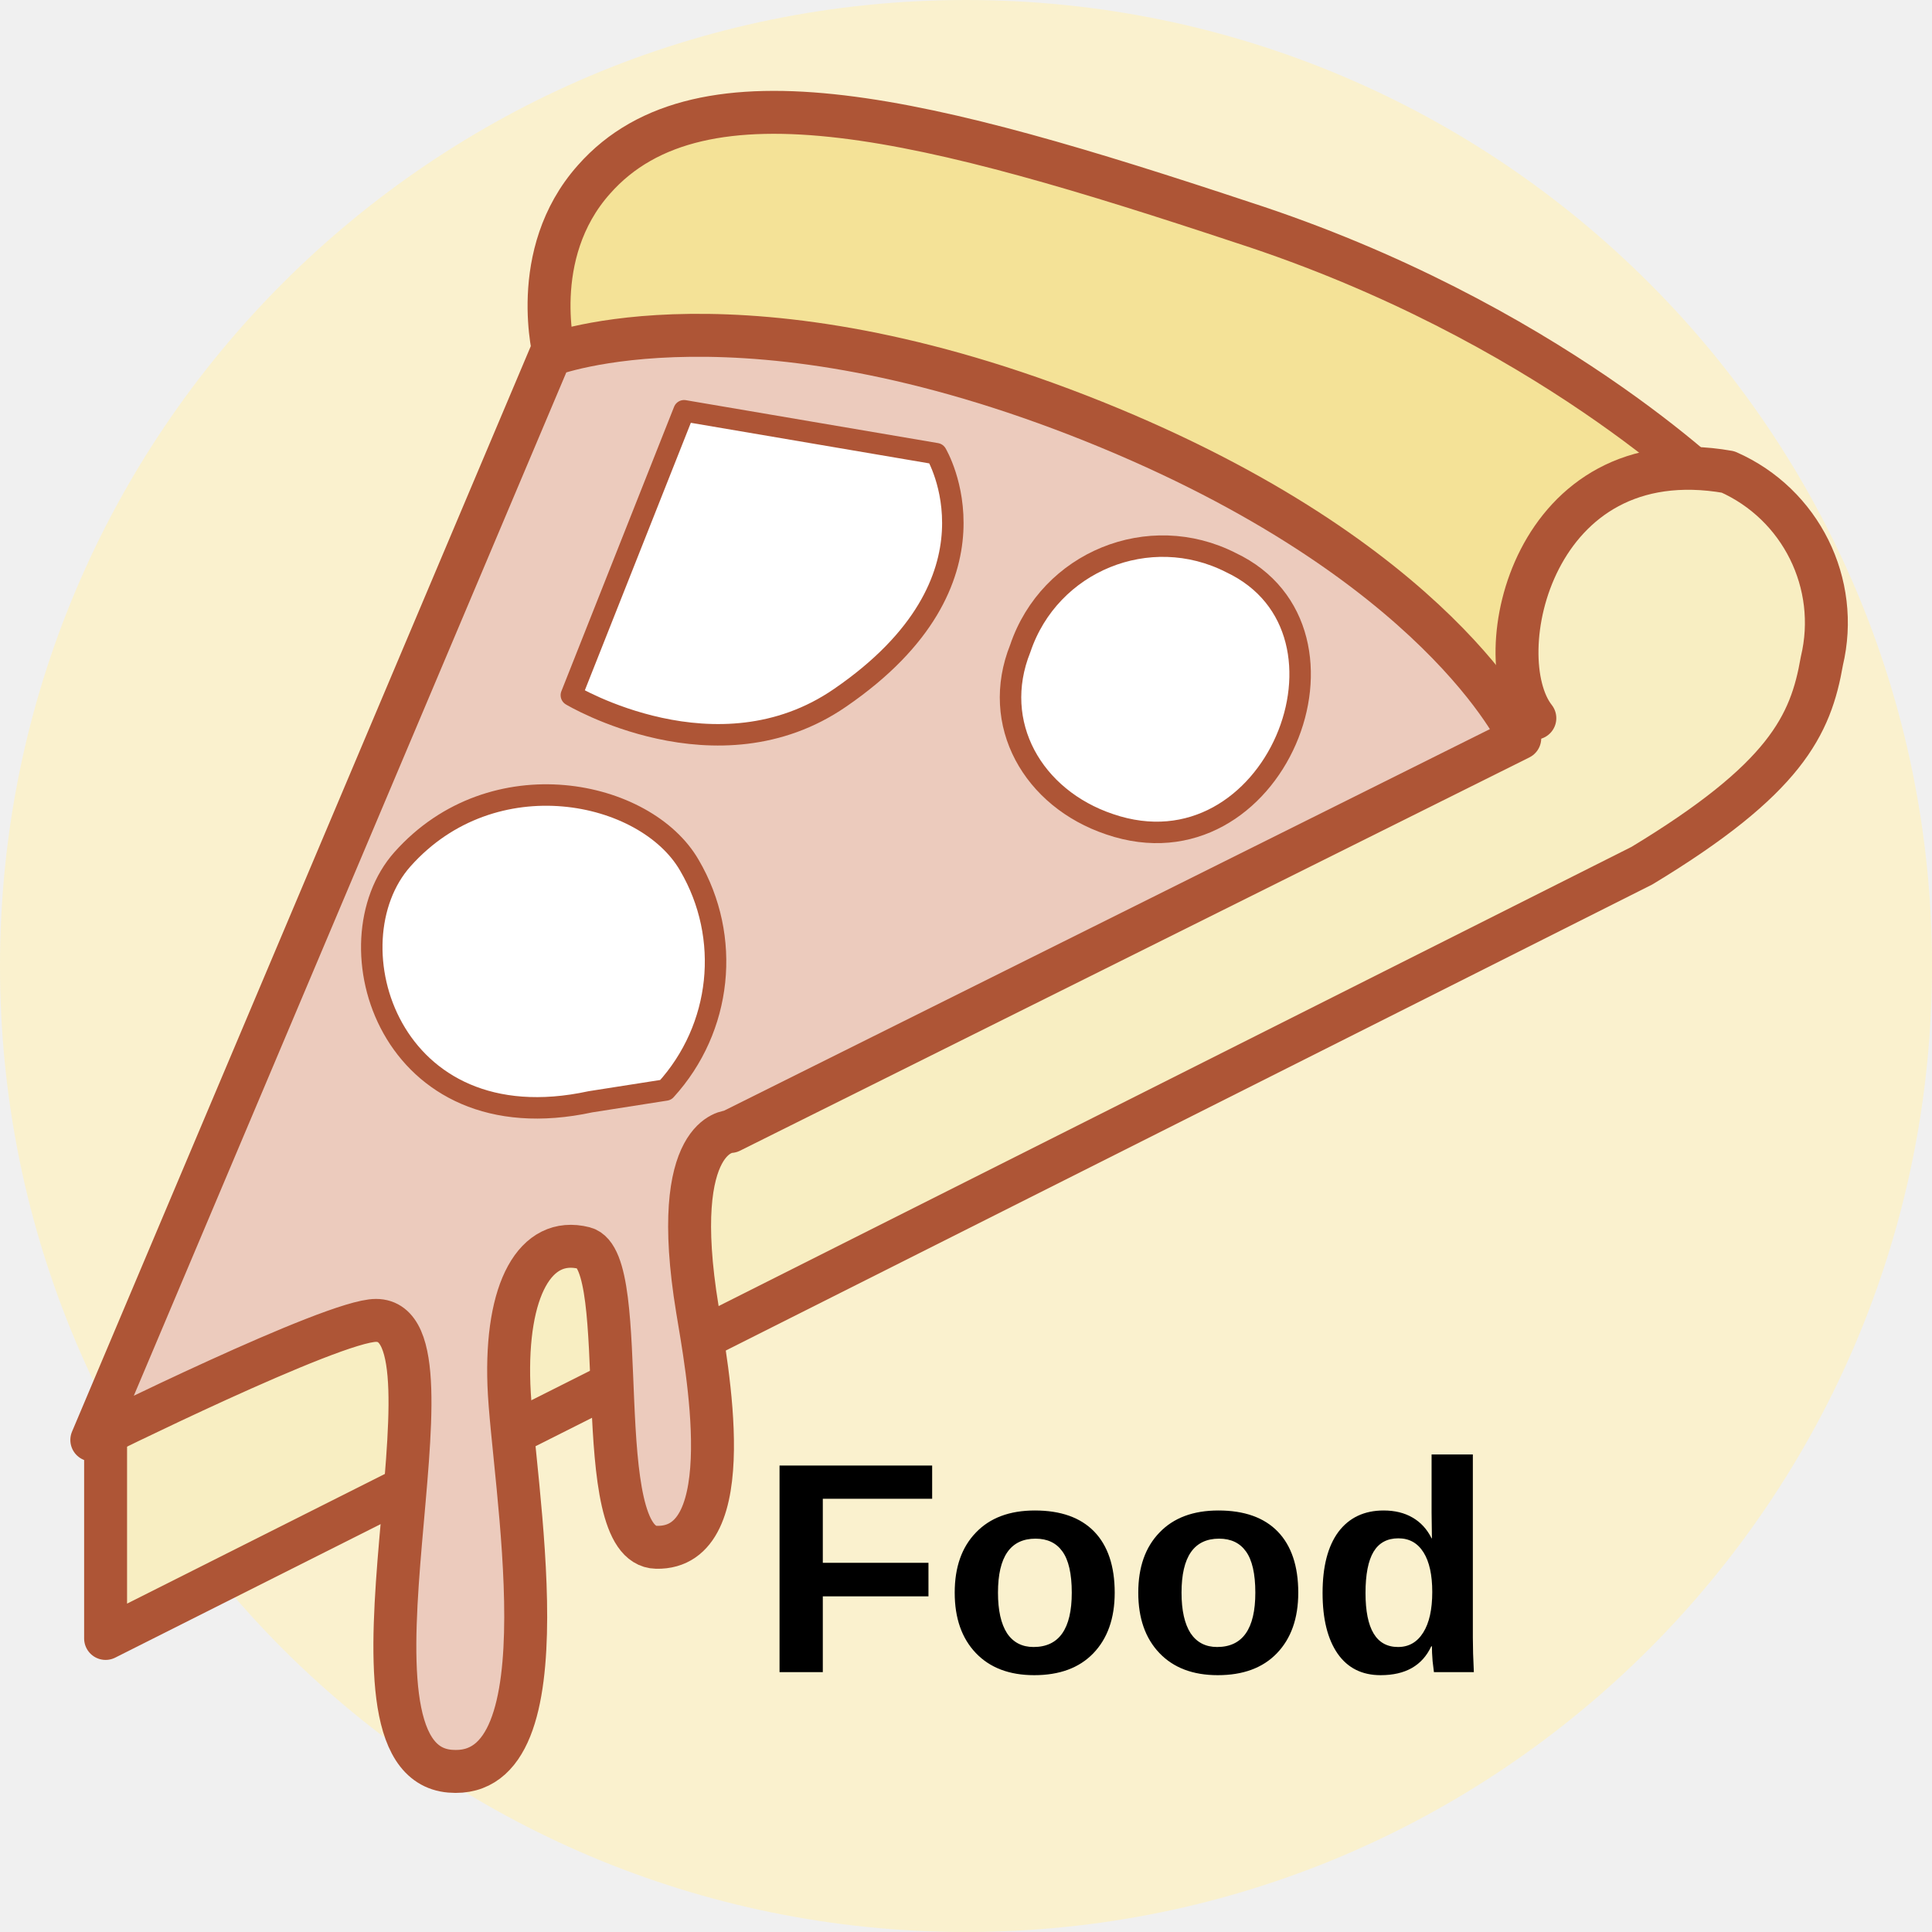
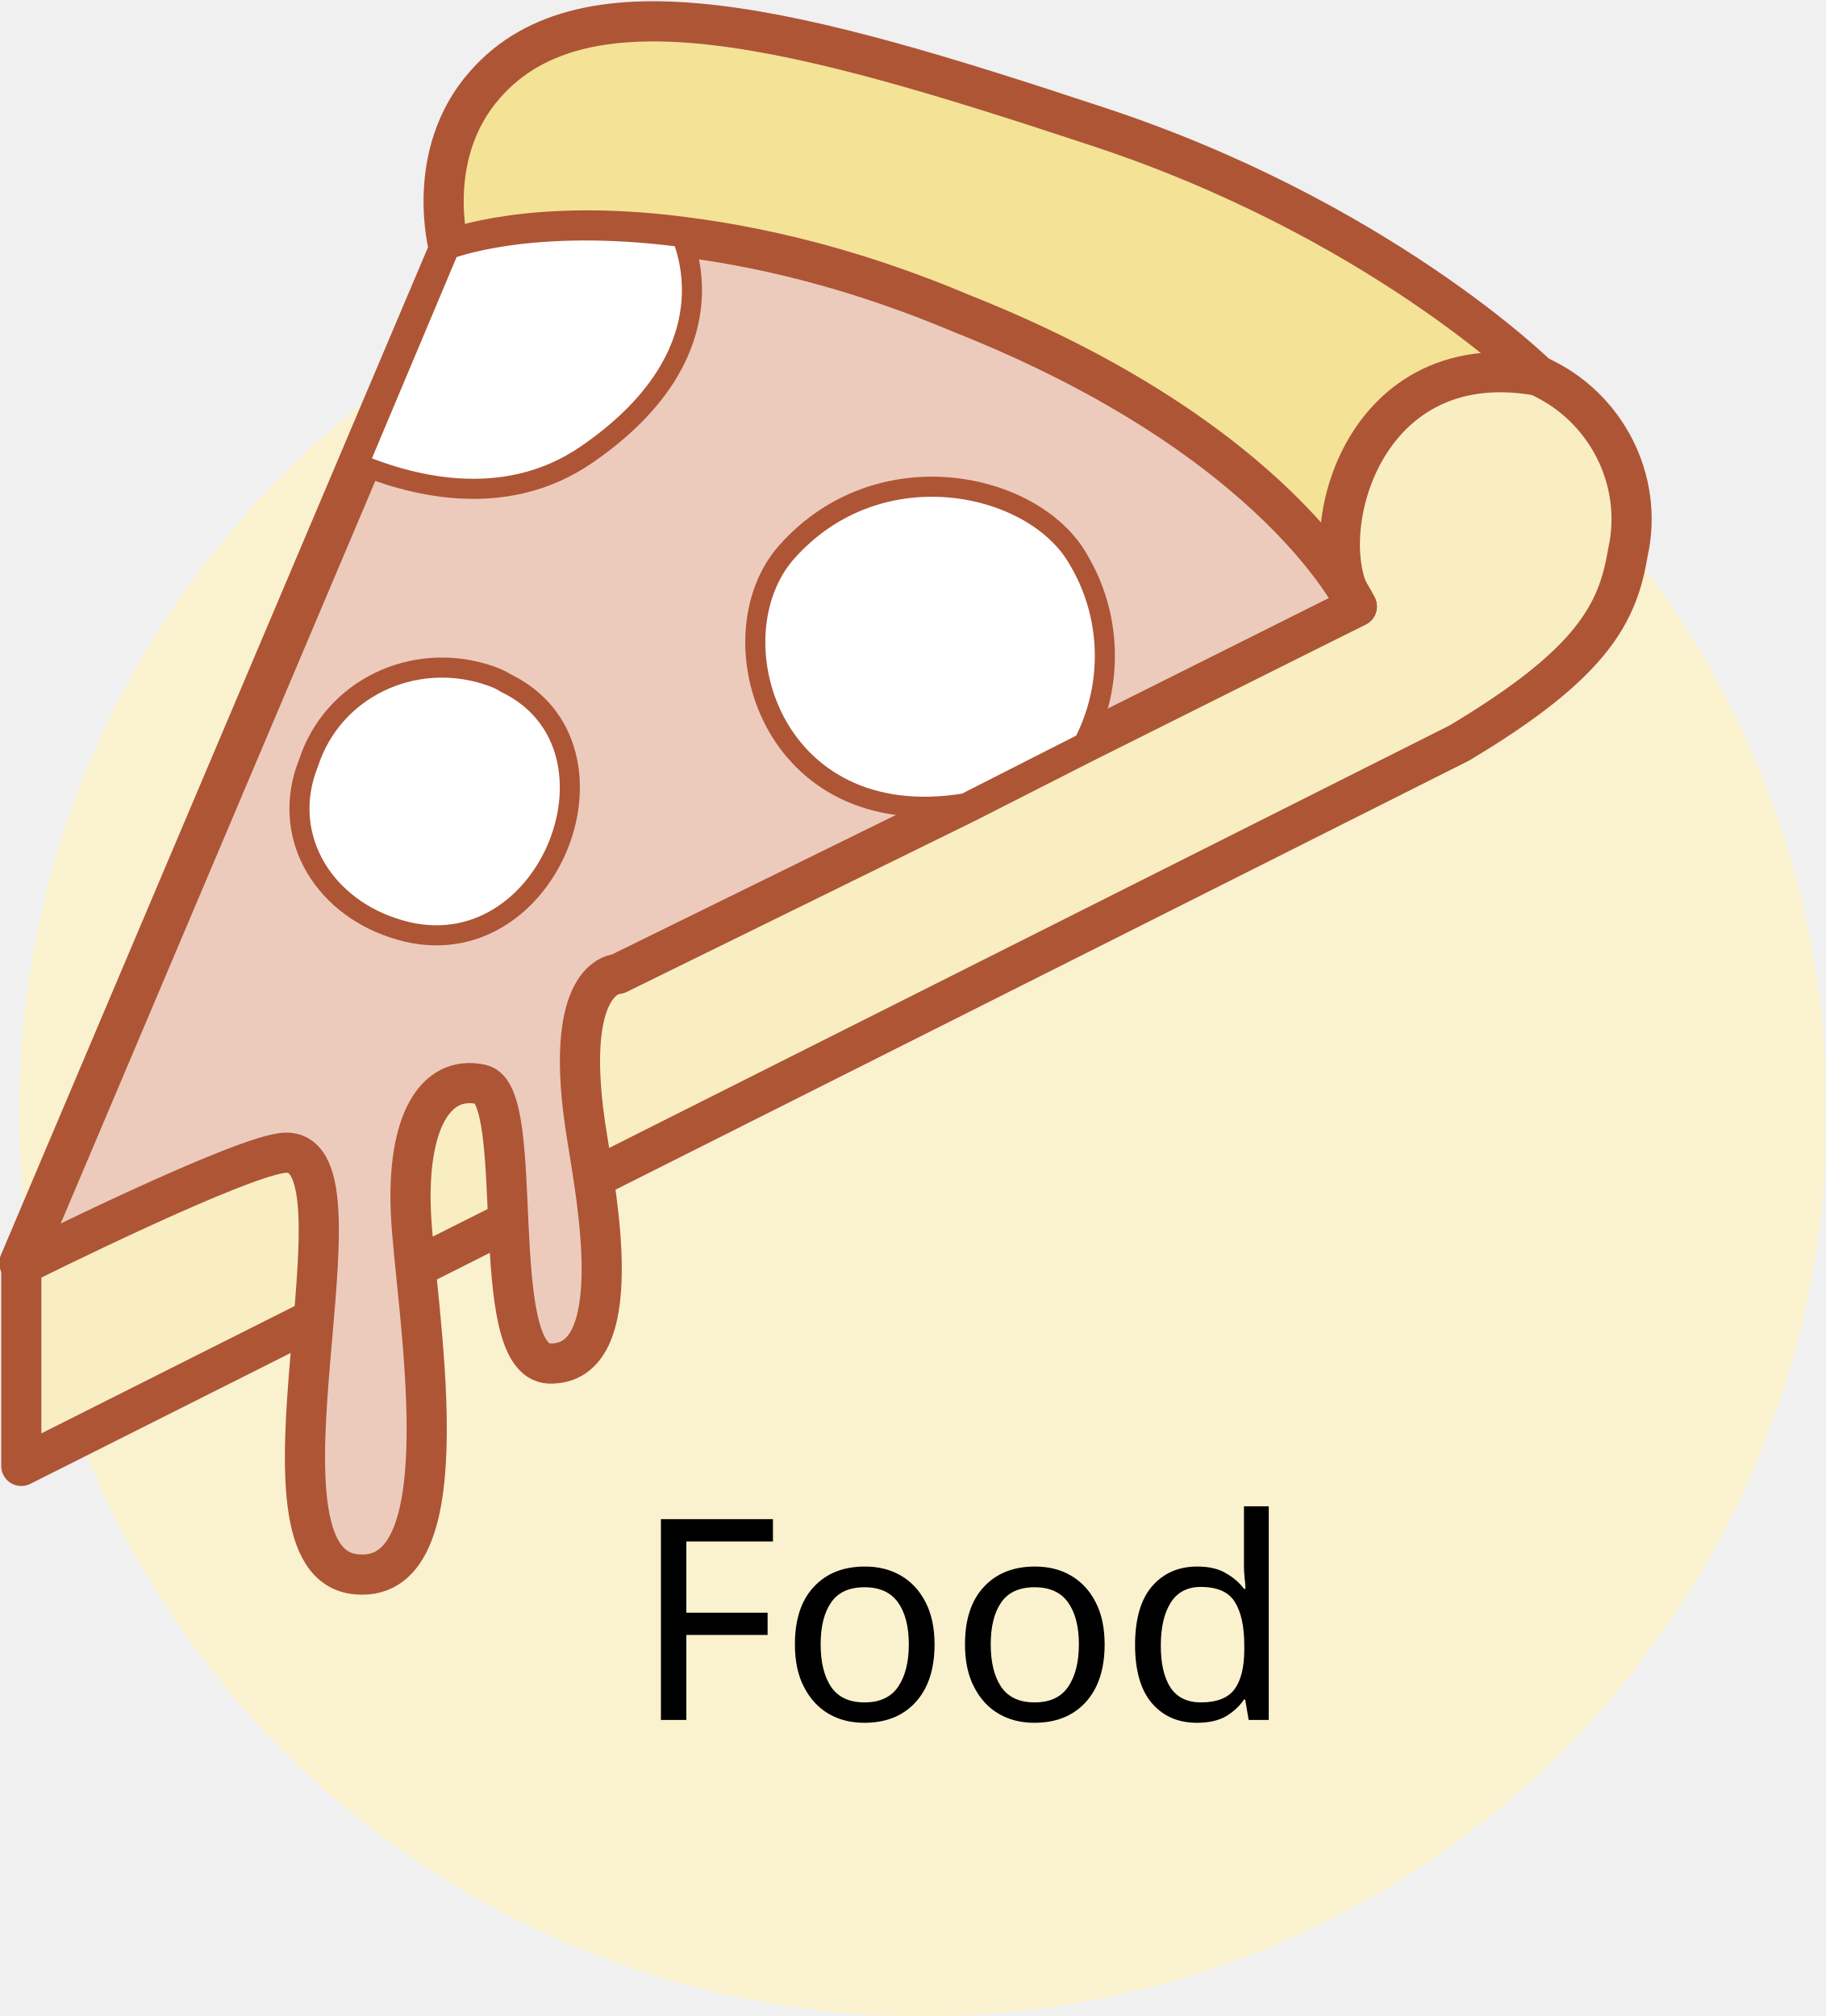
- <svg xmlns="http://www.w3.org/2000/svg" viewBox="18.772 24.878 90 90" width="90" height="90">
-   <defs>
-     <style>.cls-1,.cls-15{fill:#eccbbd;}.cls-1,.cls-10,.cls-11,.cls-12,.cls-13,.cls-14,.cls-17,.cls-18,.cls-19,.cls-20,.cls-21,.cls-22,.cls-23,.cls-24,.cls-25,.cls-28,.cls-29,.cls-3,.cls-30,.cls-31,.cls-32,.cls-6,.cls-7,.cls-8{stroke:#ae5536;}.cls-1,.cls-10,.cls-11,.cls-12,.cls-13,.cls-14,.cls-17,.cls-18,.cls-20,.cls-21,.cls-22,.cls-23,.cls-24,.cls-25,.cls-28,.cls-29,.cls-3,.cls-30,.cls-31,.cls-32,.cls-33,.cls-6,.cls-7,.cls-8{stroke-linecap:round;}.cls-1,.cls-10,.cls-11,.cls-12,.cls-13,.cls-14,.cls-17,.cls-18,.cls-19,.cls-20,.cls-21,.cls-22,.cls-23,.cls-24,.cls-25,.cls-28,.cls-29,.cls-3,.cls-30,.cls-31,.cls-32,.cls-33,.cls-6,.cls-8{stroke-linejoin:round;}.cls-1,.cls-10,.cls-12,.cls-13,.cls-14,.cls-18,.cls-19,.cls-20,.cls-25,.cls-3,.cls-30,.cls-31,.cls-32,.cls-6,.cls-8{stroke-width:2px;}.cls-11,.cls-18,.cls-2,.cls-7{fill:none;}.cls-17,.cls-3,.cls-9{fill:#fff;}.cls-4{fill:#e5f3ea;}.cls-5{fill:#faf1ce;}.cls-6{fill:#f0f7f9;}.cls-7{stroke-miterlimit:10;}.cls-8{fill:#f6e6a7;}.cls-10{fill:#e3ecc1;}.cls-12{fill:#d5a696;}.cls-13{fill:#f4e297;}.cls-14{fill:#f8eec2;}.cls-16{clip-path:url(#clip-path);}.cls-19{fill:#f3e0d8;}.cls-20{fill:#e0eef2;}.cls-21{fill:#d4e9ed;}.cls-22{fill:#efd4c9;}.cls-23{fill:#e0eabb;}.cls-24{fill:#f8ecba;}.cls-25{fill:#f1d9d0;}.cls-26{clip-path:url(#clip-path-2);}.cls-27{clip-path:url(#clip-path-3);}.cls-28{fill:#cae3e9;}.cls-29{fill:#ebf4f7;}.cls-30{fill:#ebd4cd;}.cls-31{fill:#b5d8e1;}.cls-32{fill:#e3b4a1;}.cls-33{fill:#b6d391;stroke:#5e7658;}.cls-34,.cls-35{font-size:14px;font-family:Arial-BoldMT, Arial;font-weight:700;}.cls-35{fill:#5e7658;}</style>
-   </defs>
-   <circle class="cls-5" cx="63.772" cy="69.878" r="45" transform="matrix(1, 0, 0, 1, 0, 0)" />
-   <path class="cls-13" d="M 98.873 47.826 C 95.873 56.626 92.073 57.826 89.873 59.296 L 23.243 92.006 L 44.613 41.476 C 44.613 41.476 43.323 36.736 46.443 33.236 C 51.443 27.576 62.173 30.436 76.653 35.236 C 90.833 39.826 98.873 47.826 98.873 47.826 Z" transform="matrix(1, 0, 0, 1, 0, 0)" />
-   <path class="cls-14" d="M 90.271 58.333 C 88.011 55.463 90.151 45.263 99.271 46.863 C 102.663 48.36 104.502 52.067 103.641 55.673 C 103.121 58.673 101.941 61.163 95.261 65.203 L 23.691 101.203 L 23.691 91.003 L 90.221 58.323" transform="matrix(1, 0, 0, 1, 0, 0)" />
-   <path id="_Zuschneidungspfad_2" data-name="&lt;Zuschneidungspfad&gt;" class="cls-15" d="M 23.728 91.279 L 45.088 40.739 C 45.088 40.739 54.028 37.259 70.418 43.839 C 86.508 50.309 90.248 58.589 90.248 58.589 L 53.478 76.909 C 53.478 76.909 50.578 76.909 51.938 85.189 C 52.358 87.769 54.028 96.369 50.028 96.279 C 46.798 96.209 48.958 82.919 46.668 82.339 C 44.378 81.759 42.998 84.279 43.158 88.709 C 43.318 93.139 45.998 107.179 40.418 106.709 C 34.418 106.209 41.418 85.709 36.968 85.709 C 34.968 85.699 23.728 91.279 23.728 91.279 Z" transform="matrix(1, 0, 0, 1, 0, 0)" />
-   <path id="_Zuschneidungspfad_3" data-name="&lt;Zuschneidungspfad&gt;" class="cls-18" d="M 23.049 91.957 L 44.409 41.417 C 44.409 41.417 53.349 37.937 69.739 44.517 C 85.829 50.987 89.569 59.267 89.569 59.267 L 52.799 77.587 C 52.799 77.587 49.899 77.587 51.259 85.867 C 51.679 88.447 53.349 97.047 49.349 96.957 C 46.119 96.887 48.279 83.597 45.989 83.017 C 43.699 82.437 42.319 84.957 42.479 89.387 C 42.639 93.817 45.319 107.857 39.739 107.387 C 33.739 106.887 40.739 86.387 36.289 86.387 C 34.289 86.377 23.049 91.957 23.049 91.957 Z" transform="matrix(1, 0, 0, 1, 0, 0)" />
-   <text class="cls-34" style="white-space: pre; font-size: 14px;" x="54.147" y="102.774" transform="matrix(1, 0, 0, 1, 0, 0)">Food</text>
-   <path class="cls-17" d="M 45.388 57.263 C 45.388 57.263 52.178 61.333 57.908 57.383 C 65.908 51.893 62.388 46.013 62.388 46.013 L 50.638 44.013 Z" transform="matrix(1, 0, 0, 1, 0, 0)" />
-   <path class="cls-17" d="M 49.782 75.654 C 52.407 72.776 52.854 68.545 50.888 65.188 C 48.86 61.666 41.743 60.166 37.521 64.904 C 34.036 68.82 36.903 78.233 46.279 76.203 Z" transform="matrix(1, 0, 0, 1, 0, 0)" />
-   <path class="cls-17" d="M 66.301 55.084 C 67.666 51.037 72.306 49.146 76.111 51.084 C 82.841 54.264 78.111 65.894 70.461 63.274 C 66.891 62.074 64.891 58.594 66.301 55.084 Z" transform="matrix(1, 0, 0, 1, 0, 0)" />
+ <svg xmlns="http://www.w3.org/2000/svg" xmlns:xlink="http://www.w3.org/1999/xlink" version="1.1" id="Ebene_1" x="0px" y="0px" viewBox="0 0 90.9 100.4" style="enable-background:new 0 0 90.9 100.4;" xml:space="preserve">
+   <style type="text/css">
+ 	.st0{fill:#FAF1CE;}
+ 	.st1{fill:#F4E297;stroke:#AE5536;stroke-width:2;stroke-linecap:round;stroke-linejoin:round;}
+ 	.st2{fill:#F8EEC2;stroke:#AE5536;stroke-width:2;stroke-linecap:round;stroke-linejoin:round;}
+ 	.st3{fill:#ECCBBD;stroke:#AE5536;stroke-width:2;stroke-linecap:round;stroke-linejoin:round;}
+ 	.st4{fill:#FFFFFF;stroke:#AE5536;stroke-linecap:round;stroke-linejoin:round;}
+ 	.st5{enable-background:new    ;}
+ </style>
+   <symbol id="Food" viewBox="-45.5 -50.2 90.9 100.4">
+     <circle class="st0" cx="0.5" cy="5.2" r="45" />
+     <path class="st1" d="M31.1-31.5c-3,8.8-6.8,10-9,11.5l-66.6,32.7l21.4-50.5c0,0-1.3-4.7,1.8-8.2c5-5.7,15.7-2.8,30.2,2   C23.1-39.4,31.1-31.5,31.1-31.5z" />
+     <path class="st2" d="M22.1-20c-2.3-2.9-0.1-13.1,9-11.5c3.4,1.5,5.3,5.2,4.5,8.8c-0.5,3-1.7,5.5-8.4,9.5l-71.6,36V12.7L22.1-20" />
+     <path class="st3" d="M22.1-20L8.5-13.2l-5.9,3l-17.3,8.5c0,0-2.9,0-1.5,8.3c0.4,2.6,2.1,11.2-1.9,11.1c-3.2-0.1-1.1-13.4-3.4-13.9   s-3.7,1.9-3.5,6.4s2.8,18.5-2.7,18c-6-0.5,1-21-3.5-21c-2,0-13.2,5.6-13.2,5.6l16.9-39.9l4.5-10.7c0,0,4-1.6,11.6-0.6   c4.7,0.6,9.3,1.9,13.8,3.8C18.3-28.3,22.1-20,22.1-20z" />
+     <path class="st4" d="M8.5-13.2l-5.9,3C-7.1-8.6-10-18.5-6.3-22.7c4.6-5.2,12.3-3.5,14.5,0.3C9.9-19.6,10-16.1,8.5-13.2z" />
+     <path class="st4" d="M-16.2-27.6c-4.3,3-9.2,1.4-11.4,0.5l4.5-10.7c0,0,4-1.6,11.6-0.6C-10.9-36.9-9.7-32.1-16.2-27.6z" />
+     <path class="st4" d="M-30.1-12.2c1.2-3.7,5.2-5.6,8.9-4.4c0.3,0.1,0.6,0.2,0.9,0.4c6.7,3.2,2,14.8-5.6,12.2   C-29.5-5.2-31.5-8.7-30.1-12.2z" />
+     <text transform="matrix(1 0 0 1 -13.9102 35.4521)" style="font-family:'Arial-BoldMT'; font-size:14px;">Food</text>
+   </symbol>
+   <g id="Bild">
+     <g id="Ebene_8">
+       <use xlink:href="#Food" width="90.9" height="100.4" x="-45.5" y="-50.2" transform="matrix(1 0 0 1 45.46 50.205)" style="overflow:visible;" />
+     </g>
+   </g>
</svg>
